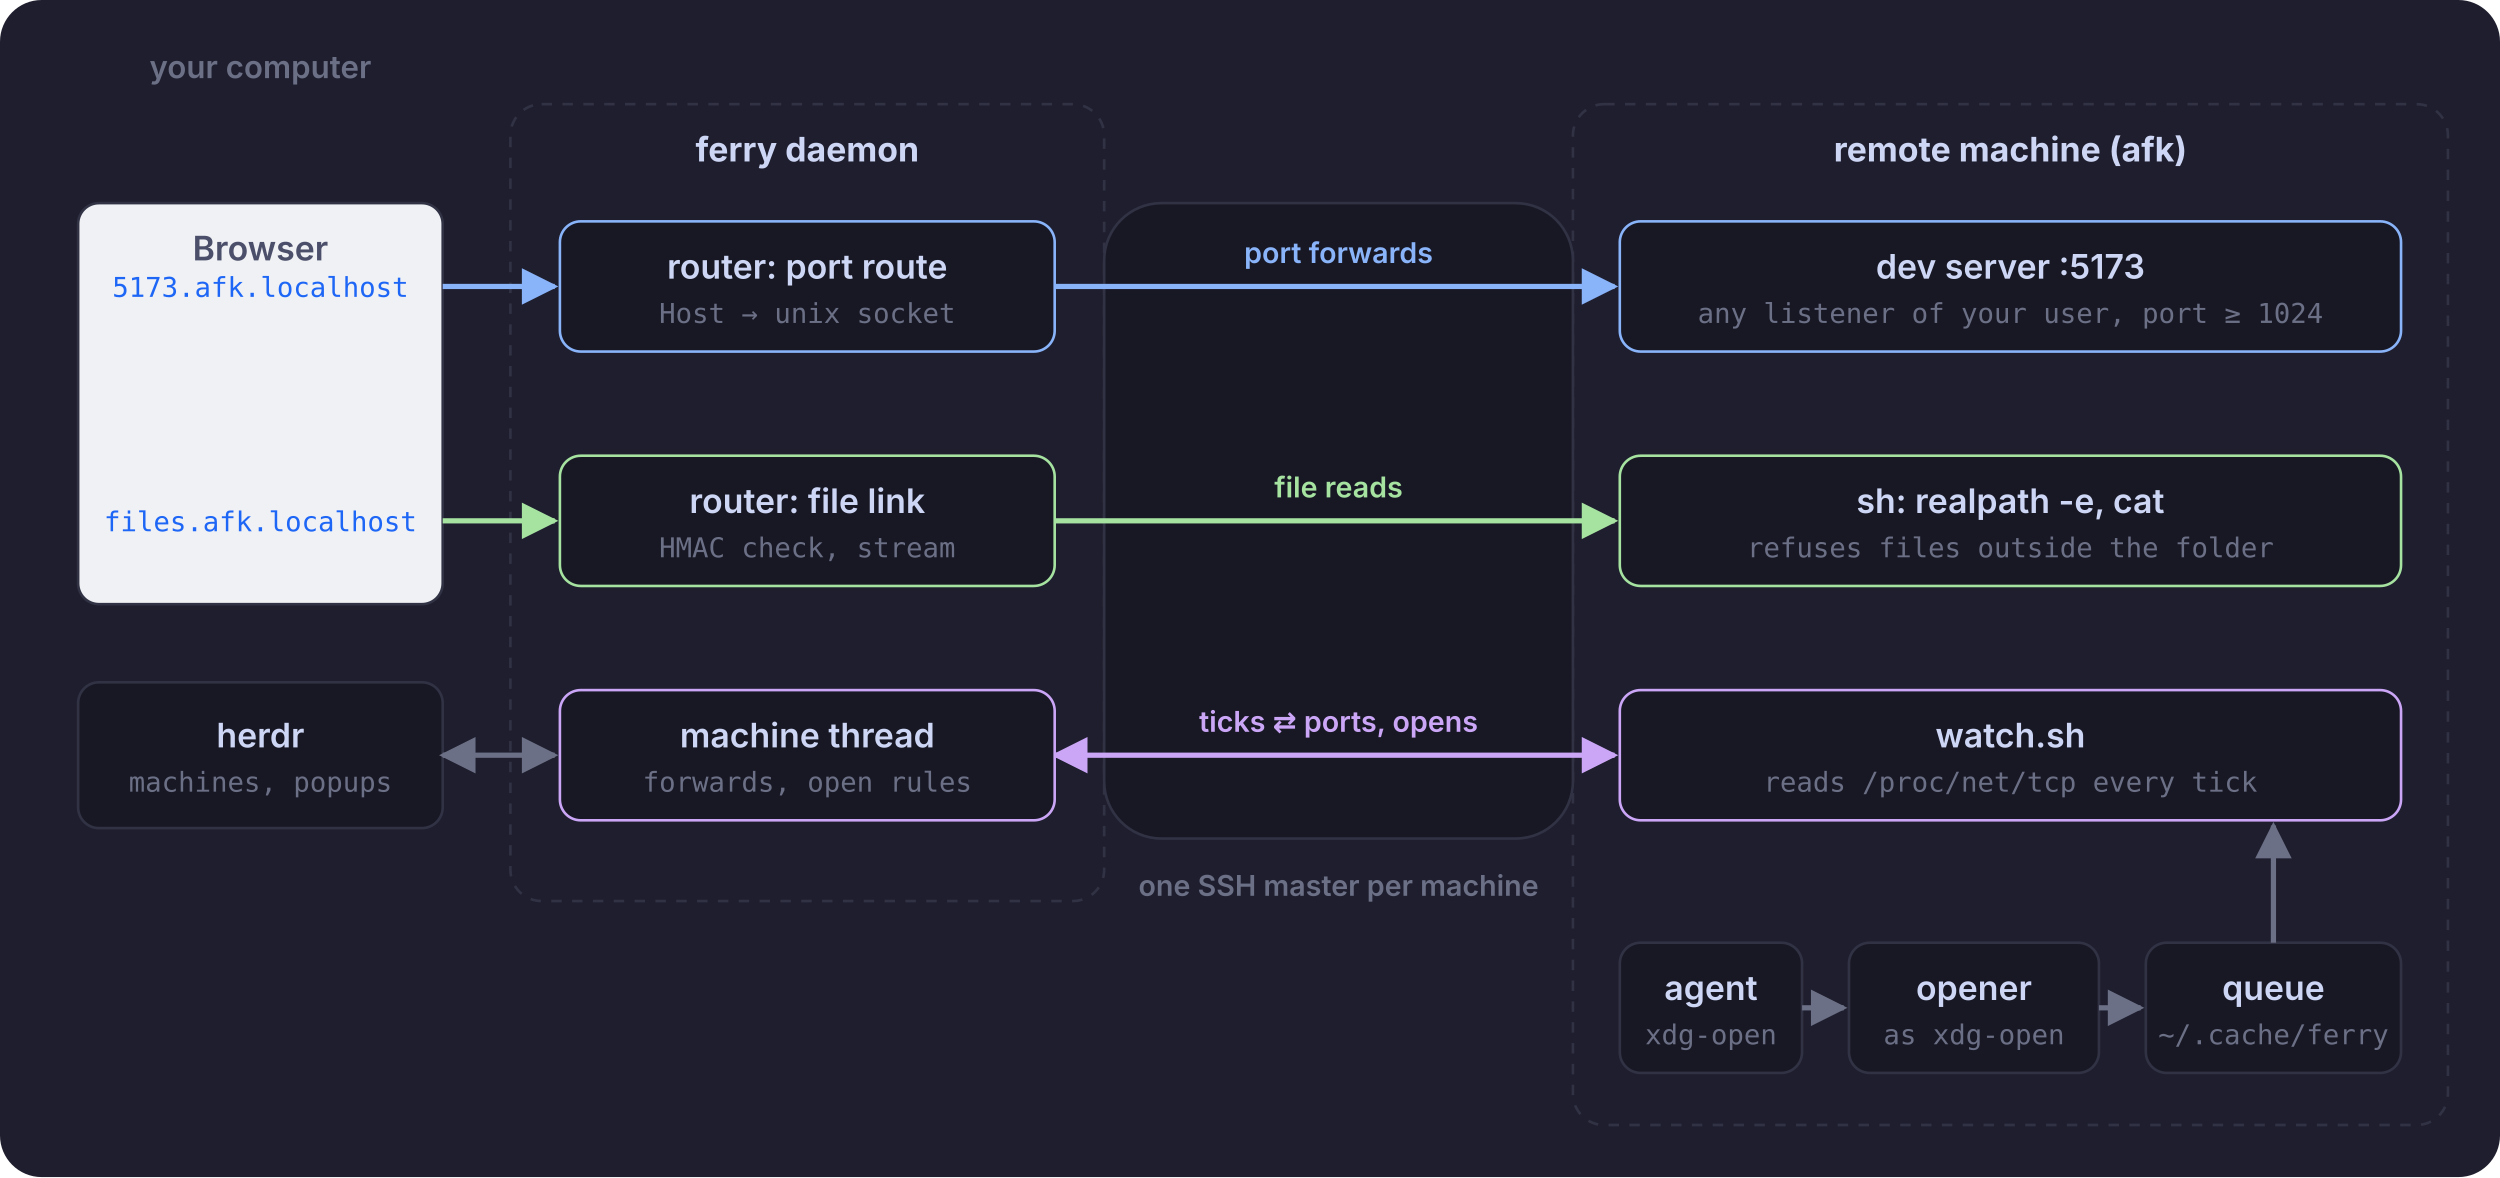
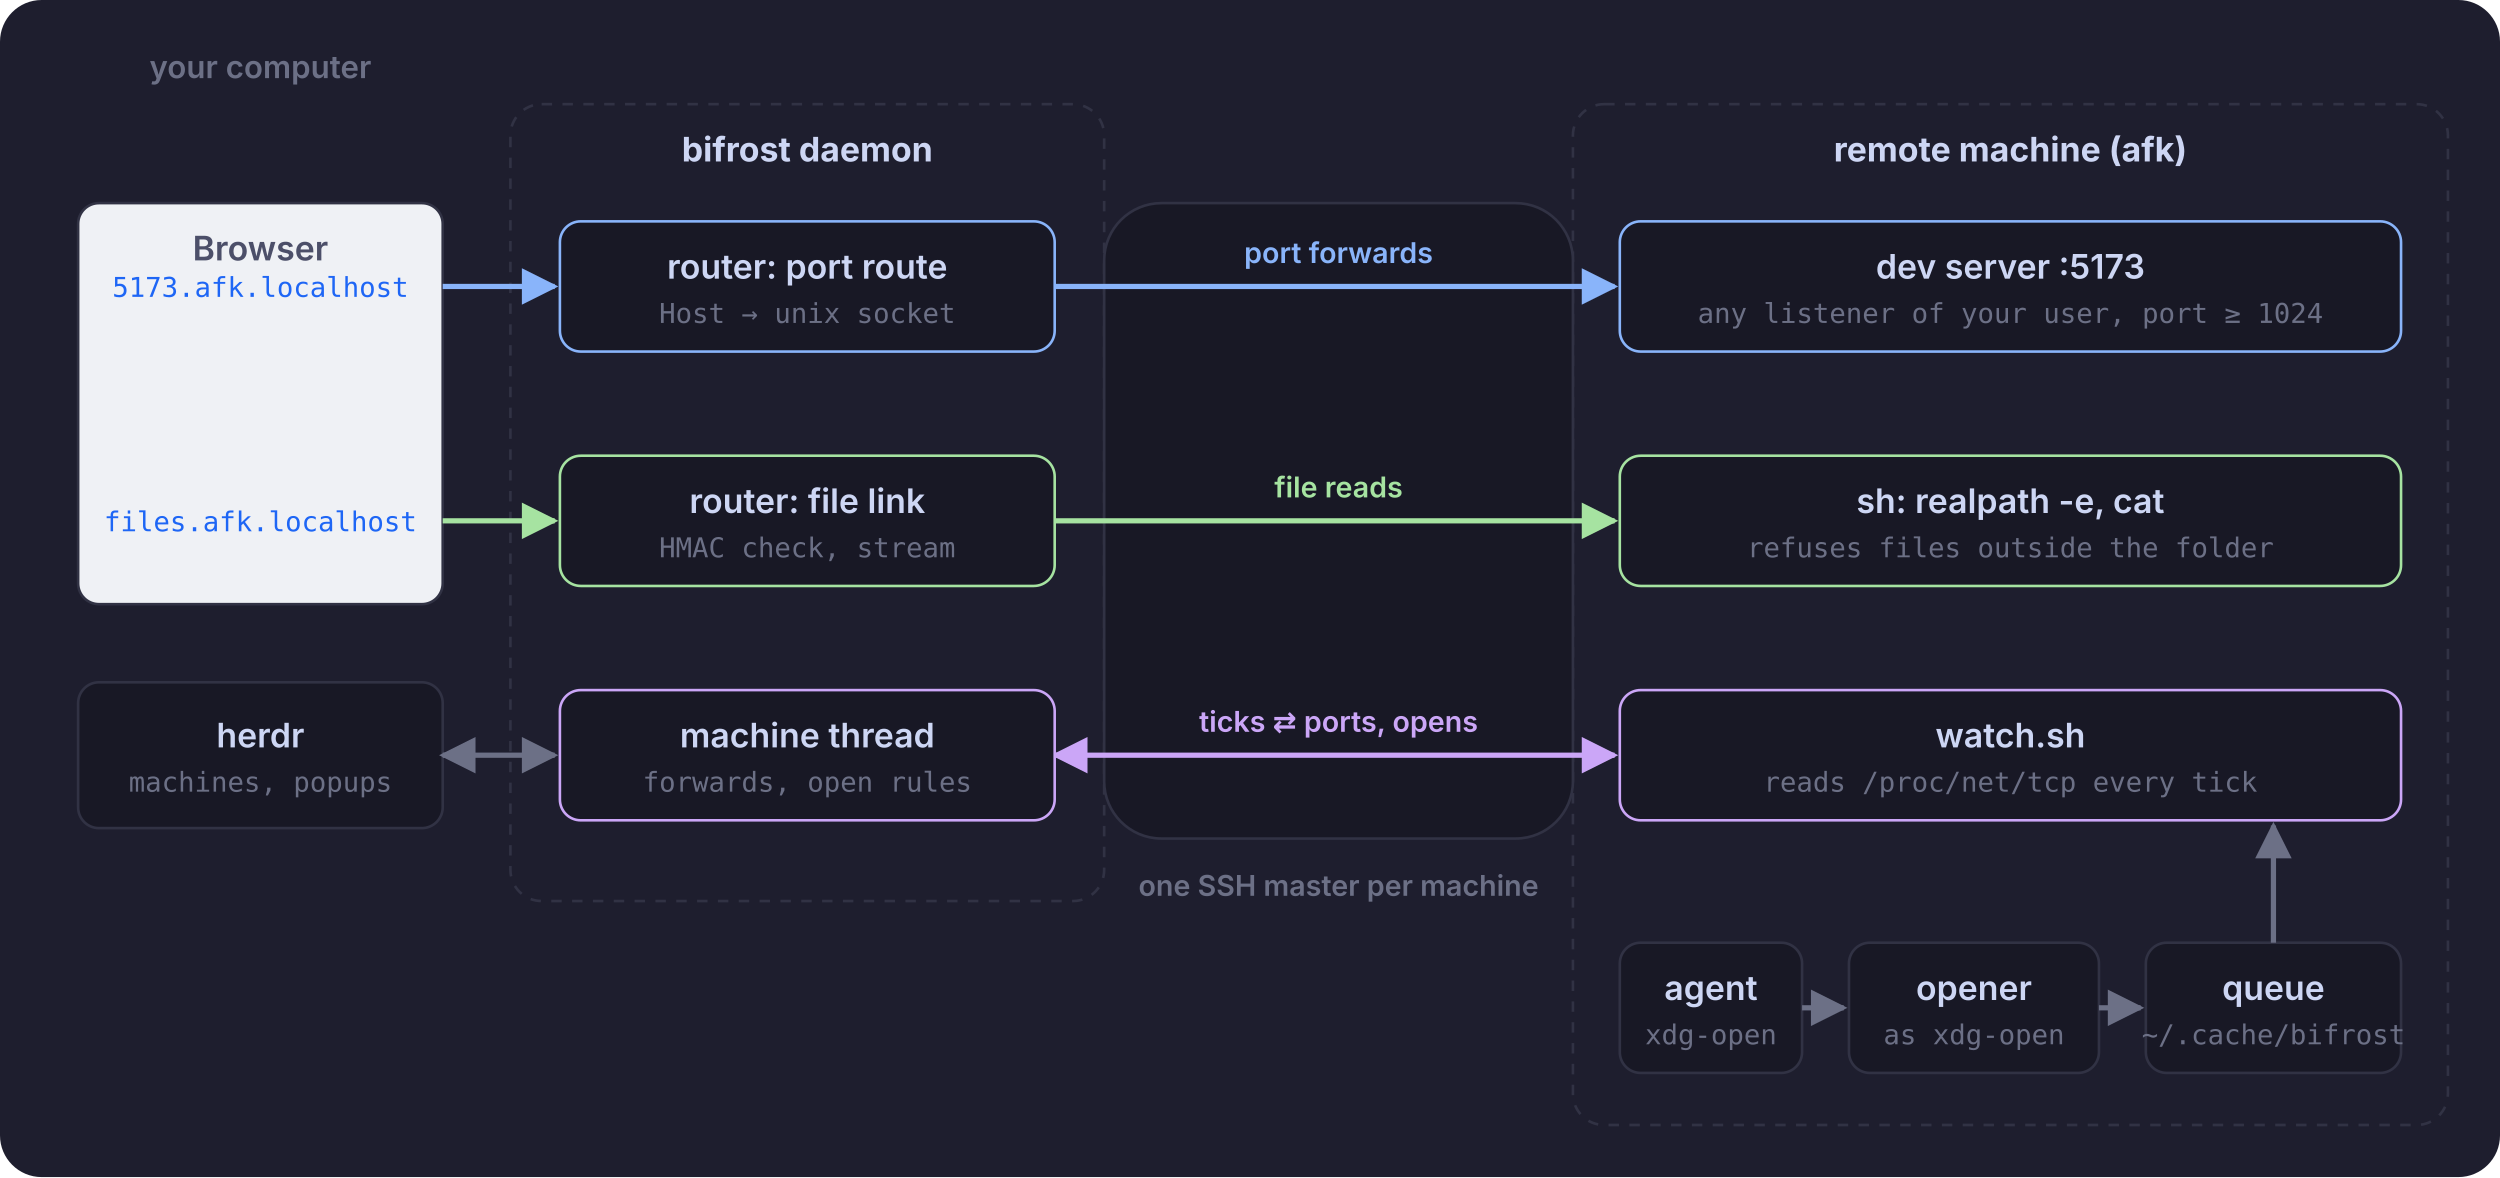
<svg xmlns="http://www.w3.org/2000/svg" width="960" height="452" viewBox="0 0 960 452" role="img">
  <rect width="960" height="452" rx="16" fill="#1e1e2e" />
  <defs>
    <marker id="head-89b4fa" viewBox="0 0 10 10" refX="9" refY="5" markerWidth="7" markerHeight="7" orient="auto">
      <path d="M0 0 L10 5 L0 10 z" fill="#89b4fa" />
    </marker>
    <marker id="tail-89b4fa" viewBox="0 0 10 10" refX="1" refY="5" markerWidth="7" markerHeight="7" orient="auto">
      <path d="M10 0 L0 5 L10 10 z" fill="#89b4fa" />
    </marker>
    <marker id="head-a6e3a1" viewBox="0 0 10 10" refX="9" refY="5" markerWidth="7" markerHeight="7" orient="auto">
      <path d="M0 0 L10 5 L0 10 z" fill="#a6e3a1" />
    </marker>
    <marker id="tail-a6e3a1" viewBox="0 0 10 10" refX="1" refY="5" markerWidth="7" markerHeight="7" orient="auto">
      <path d="M10 0 L0 5 L10 10 z" fill="#a6e3a1" />
    </marker>
    <marker id="head-cba6f7" viewBox="0 0 10 10" refX="9" refY="5" markerWidth="7" markerHeight="7" orient="auto">
      <path d="M0 0 L10 5 L0 10 z" fill="#cba6f7" />
    </marker>
    <marker id="tail-cba6f7" viewBox="0 0 10 10" refX="1" refY="5" markerWidth="7" markerHeight="7" orient="auto">
      <path d="M10 0 L0 5 L10 10 z" fill="#cba6f7" />
    </marker>
    <marker id="head-6c7086" viewBox="0 0 10 10" refX="9" refY="5" markerWidth="7" markerHeight="7" orient="auto">
      <path d="M0 0 L10 5 L0 10 z" fill="#6c7086" />
    </marker>
    <marker id="tail-6c7086" viewBox="0 0 10 10" refX="1" refY="5" markerWidth="7" markerHeight="7" orient="auto">
      <path d="M10 0 L0 5 L10 10 z" fill="#6c7086" />
    </marker>
  </defs>
  <rect x="196" y="40" width="228" height="306" rx="12" fill="none" stroke="#313244" stroke-dasharray="4 4" />
-   <text x="310" y="62" fill="#cdd6f4" font-size="13" font-family="system-ui, -apple-system, Segoe UI, sans-serif" font-weight="700" text-anchor="middle" xml:space="preserve">ferry daemon</text>
+   <text x="310" y="62" fill="#cdd6f4" font-size="13" font-family="system-ui, -apple-system, Segoe UI, sans-serif" font-weight="700" text-anchor="middle" xml:space="preserve">bifrost daemon</text>
  <rect x="604" y="40" width="336" height="392" rx="12" fill="none" stroke="#313244" stroke-dasharray="4 4" />
  <text x="772" y="62" fill="#cdd6f4" font-size="13" font-family="system-ui, -apple-system, Segoe UI, sans-serif" font-weight="700" text-anchor="middle" xml:space="preserve">remote machine (afk)</text>
  <text x="100" y="30" fill="#6c7086" font-size="12" font-family="system-ui, -apple-system, Segoe UI, sans-serif" font-weight="600" text-anchor="middle" xml:space="preserve">your computer</text>
  <rect x="424" y="78" width="180" height="244" rx="22" fill="#181825" stroke="#313244" />
  <text x="514" y="344" fill="#6c7086" font-size="11" font-family="system-ui, -apple-system, Segoe UI, sans-serif" font-weight="600" text-anchor="middle" xml:space="preserve">one SSH master per machine</text>
  <path d="M405 110 L620 110" stroke="#89b4fa" stroke-width="2" marker-end="url(#head-89b4fa)" />
  <text x="514" y="101" fill="#89b4fa" font-size="11" font-family="system-ui, -apple-system, Segoe UI, sans-serif" font-weight="600" text-anchor="middle" xml:space="preserve">port forwards</text>
  <path d="M405 200 L620 200" stroke="#a6e3a1" stroke-width="2" marker-end="url(#head-a6e3a1)" />
  <text x="514" y="191" fill="#a6e3a1" font-size="11" font-family="system-ui, -apple-system, Segoe UI, sans-serif" font-weight="600" text-anchor="middle" xml:space="preserve">file reads</text>
  <path d="M405 290 L620 290" stroke="#cba6f7" stroke-width="2" marker-end="url(#head-cba6f7)" marker-start="url(#tail-cba6f7)" />
  <text x="514" y="281" fill="#cba6f7" font-size="11" font-family="system-ui, -apple-system, Segoe UI, sans-serif" font-weight="600" text-anchor="middle" xml:space="preserve">ticks ⇄ ports, opens</text>
  <rect x="30" y="78" width="140" height="154" rx="8" fill="#eff1f5" stroke="#313244" />
  <text x="100" y="100" fill="#4c4f69" font-size="13" font-family="system-ui, -apple-system, Segoe UI, sans-serif" font-weight="600" text-anchor="middle" xml:space="preserve">Browser</text>
  <text x="100" y="114" fill="#1e66f5" font-size="10.5" font-family="ui-monospace, SFMono-Regular, Menlo, monospace" font-weight="400" text-anchor="middle" xml:space="preserve">5173.afk.localhost</text>
  <text x="100" y="204" fill="#1e66f5" font-size="10.5" font-family="ui-monospace, SFMono-Regular, Menlo, monospace" font-weight="400" text-anchor="middle" xml:space="preserve">files.afk.localhost</text>
  <rect x="30" y="262" width="140" height="56" rx="8" fill="#181825" stroke="#313244" />
  <text x="100.0" y="287.0" fill="#cdd6f4" font-size="13" font-family="system-ui, -apple-system, Segoe UI, sans-serif" font-weight="600" text-anchor="middle" xml:space="preserve">herdr</text>
  <text x="100.0" y="304.0" fill="#6c7086" font-size="10.5" font-family="ui-monospace, SFMono-Regular, Menlo, monospace" font-weight="400" text-anchor="middle" xml:space="preserve">machines, popups</text>
  <path d="M170 110 L213 110" stroke="#89b4fa" stroke-width="2" marker-end="url(#head-89b4fa)" />
  <path d="M170 200 L213 200" stroke="#a6e3a1" stroke-width="2" marker-end="url(#head-a6e3a1)" />
  <path d="M170 290 L213 290" stroke="#6c7086" stroke-width="2" marker-end="url(#head-6c7086)" marker-start="url(#tail-6c7086)" />
  <rect x="215" y="85" width="190" height="50" rx="8" fill="#181825" stroke="#89b4fa" />
  <text x="310.0" y="107.0" fill="#cdd6f4" font-size="13" font-family="system-ui, -apple-system, Segoe UI, sans-serif" font-weight="600" text-anchor="middle" xml:space="preserve">router: port route</text>
  <text x="310.0" y="124.0" fill="#6c7086" font-size="10.5" font-family="ui-monospace, SFMono-Regular, Menlo, monospace" font-weight="400" text-anchor="middle" xml:space="preserve">Host → unix socket</text>
  <rect x="215" y="175" width="190" height="50" rx="8" fill="#181825" stroke="#a6e3a1" />
  <text x="310.0" y="197.0" fill="#cdd6f4" font-size="13" font-family="system-ui, -apple-system, Segoe UI, sans-serif" font-weight="600" text-anchor="middle" xml:space="preserve">router: file link</text>
  <text x="310.0" y="214.0" fill="#6c7086" font-size="10.5" font-family="ui-monospace, SFMono-Regular, Menlo, monospace" font-weight="400" text-anchor="middle" xml:space="preserve">HMAC check, stream</text>
  <rect x="215" y="265" width="190" height="50" rx="8" fill="#181825" stroke="#cba6f7" />
  <text x="310.0" y="287.0" fill="#cdd6f4" font-size="13" font-family="system-ui, -apple-system, Segoe UI, sans-serif" font-weight="600" text-anchor="middle" xml:space="preserve">machine thread</text>
  <text x="310.0" y="304.0" fill="#6c7086" font-size="10.5" font-family="ui-monospace, SFMono-Regular, Menlo, monospace" font-weight="400" text-anchor="middle" xml:space="preserve">forwards, open rules</text>
  <rect x="622" y="85" width="300" height="50" rx="8" fill="#181825" stroke="#89b4fa" />
  <text x="772.0" y="107.0" fill="#cdd6f4" font-size="13" font-family="system-ui, -apple-system, Segoe UI, sans-serif" font-weight="600" text-anchor="middle" xml:space="preserve">dev server :5173</text>
  <text x="772.0" y="124.0" fill="#6c7086" font-size="10.5" font-family="ui-monospace, SFMono-Regular, Menlo, monospace" font-weight="400" text-anchor="middle" xml:space="preserve">any listener of your user, port ≥ 1024</text>
  <rect x="622" y="175" width="300" height="50" rx="8" fill="#181825" stroke="#a6e3a1" />
  <text x="772.0" y="197.0" fill="#cdd6f4" font-size="13" font-family="system-ui, -apple-system, Segoe UI, sans-serif" font-weight="600" text-anchor="middle" xml:space="preserve">sh: realpath -e, cat</text>
  <text x="772.0" y="214.0" fill="#6c7086" font-size="10.5" font-family="ui-monospace, SFMono-Regular, Menlo, monospace" font-weight="400" text-anchor="middle" xml:space="preserve">refuses files outside the folder</text>
  <rect x="622" y="265" width="300" height="50" rx="8" fill="#181825" stroke="#cba6f7" />
  <text x="772.0" y="287.0" fill="#cdd6f4" font-size="13" font-family="system-ui, -apple-system, Segoe UI, sans-serif" font-weight="600" text-anchor="middle" xml:space="preserve">watch.sh</text>
  <text x="772.0" y="304.0" fill="#6c7086" font-size="10.5" font-family="ui-monospace, SFMono-Regular, Menlo, monospace" font-weight="400" text-anchor="middle" xml:space="preserve">reads /proc/net/tcp every tick</text>
  <rect x="622" y="362" width="70" height="50" rx="8" fill="#181825" stroke="#313244" />
  <text x="657.0" y="384.0" fill="#cdd6f4" font-size="13" font-family="system-ui, -apple-system, Segoe UI, sans-serif" font-weight="600" text-anchor="middle" xml:space="preserve">agent</text>
  <text x="657.0" y="401.0" fill="#6c7086" font-size="10.5" font-family="ui-monospace, SFMono-Regular, Menlo, monospace" font-weight="400" text-anchor="middle" xml:space="preserve">xdg-open</text>
  <rect x="710" y="362" width="96" height="50" rx="8" fill="#181825" stroke="#313244" />
  <text x="758.0" y="384.0" fill="#cdd6f4" font-size="13" font-family="system-ui, -apple-system, Segoe UI, sans-serif" font-weight="600" text-anchor="middle" xml:space="preserve">opener</text>
  <text x="758.0" y="401.0" fill="#6c7086" font-size="10.5" font-family="ui-monospace, SFMono-Regular, Menlo, monospace" font-weight="400" text-anchor="middle" xml:space="preserve">as xdg-open</text>
  <rect x="824" y="362" width="98" height="50" rx="8" fill="#181825" stroke="#313244" />
  <text x="873.0" y="384.0" fill="#cdd6f4" font-size="13" font-family="system-ui, -apple-system, Segoe UI, sans-serif" font-weight="600" text-anchor="middle" xml:space="preserve">queue</text>
-   <text x="873.0" y="401.0" fill="#6c7086" font-size="10.5" font-family="ui-monospace, SFMono-Regular, Menlo, monospace" font-weight="400" text-anchor="middle" xml:space="preserve">~/.cache/ferry</text>
+   <text x="873.0" y="401.0" fill="#6c7086" font-size="10.5" font-family="ui-monospace, SFMono-Regular, Menlo, monospace" font-weight="400" text-anchor="middle" xml:space="preserve">~/.cache/bifrost</text>
  <path d="M692 387 L708 387" stroke="#6c7086" stroke-width="2" marker-end="url(#head-6c7086)" />
  <path d="M806 387 L822 387" stroke="#6c7086" stroke-width="2" marker-end="url(#head-6c7086)" />
  <path d="M873 362 L873 317" stroke="#6c7086" stroke-width="2" marker-end="url(#head-6c7086)" />
</svg>
